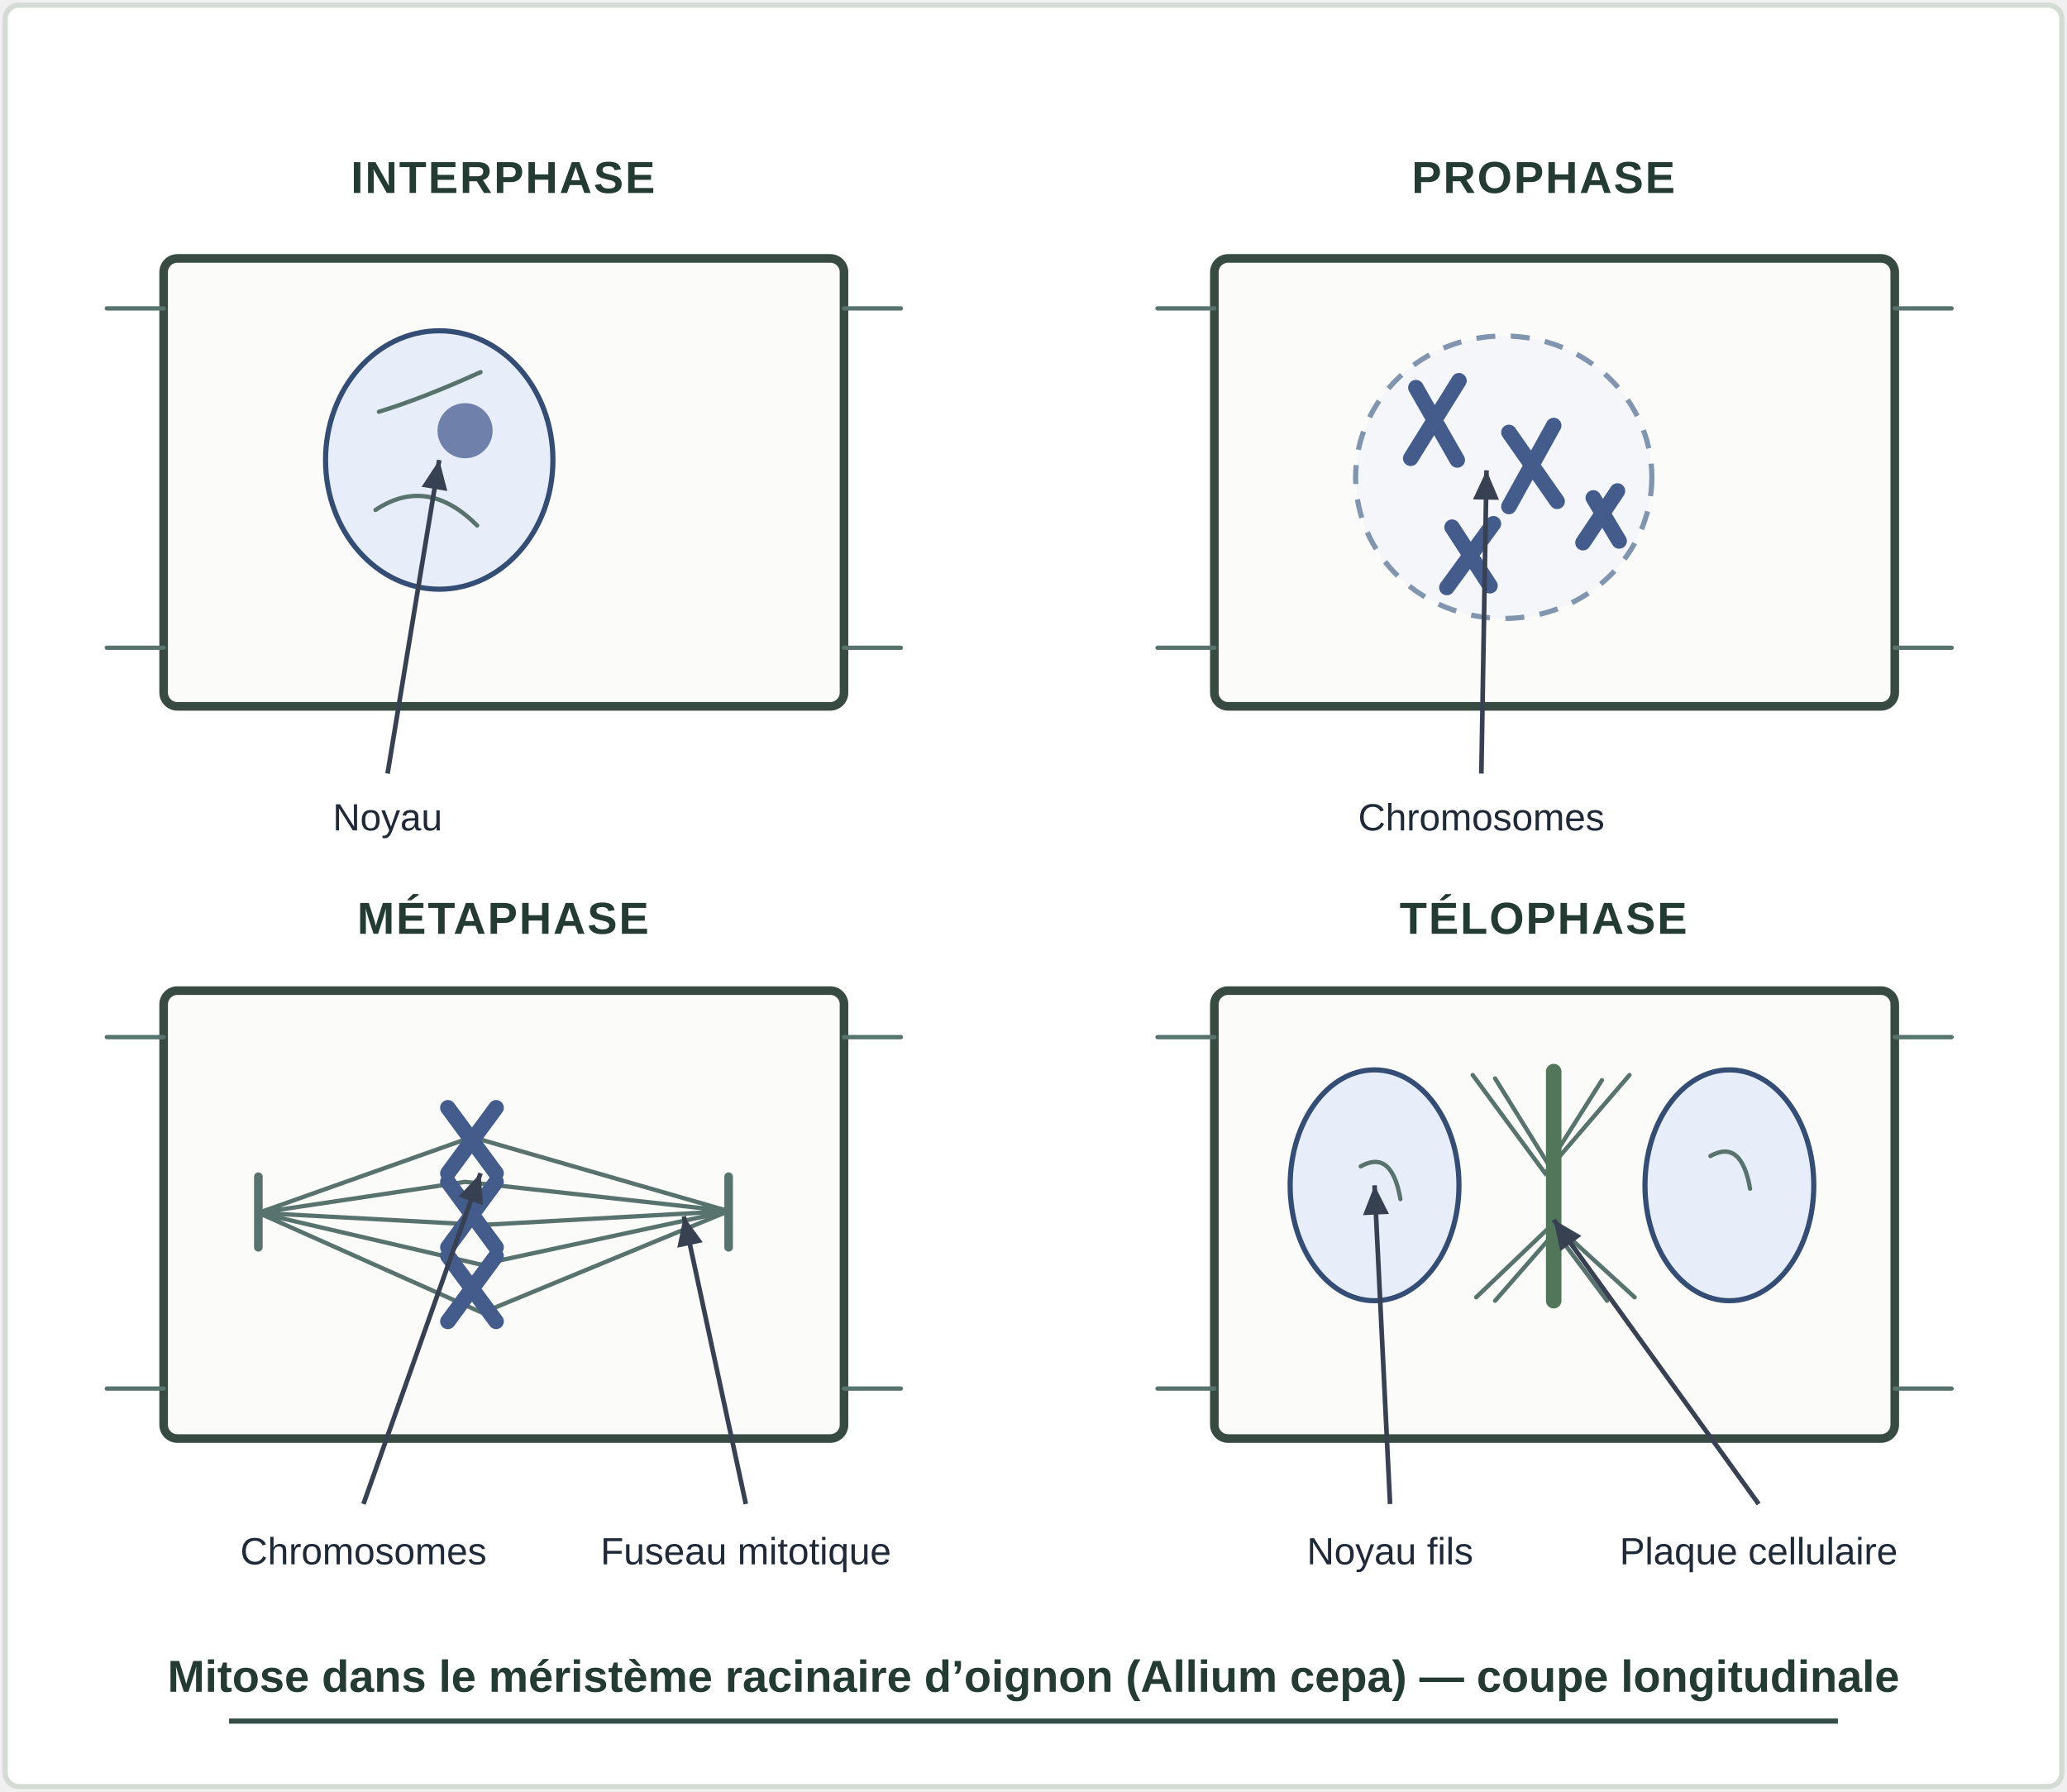
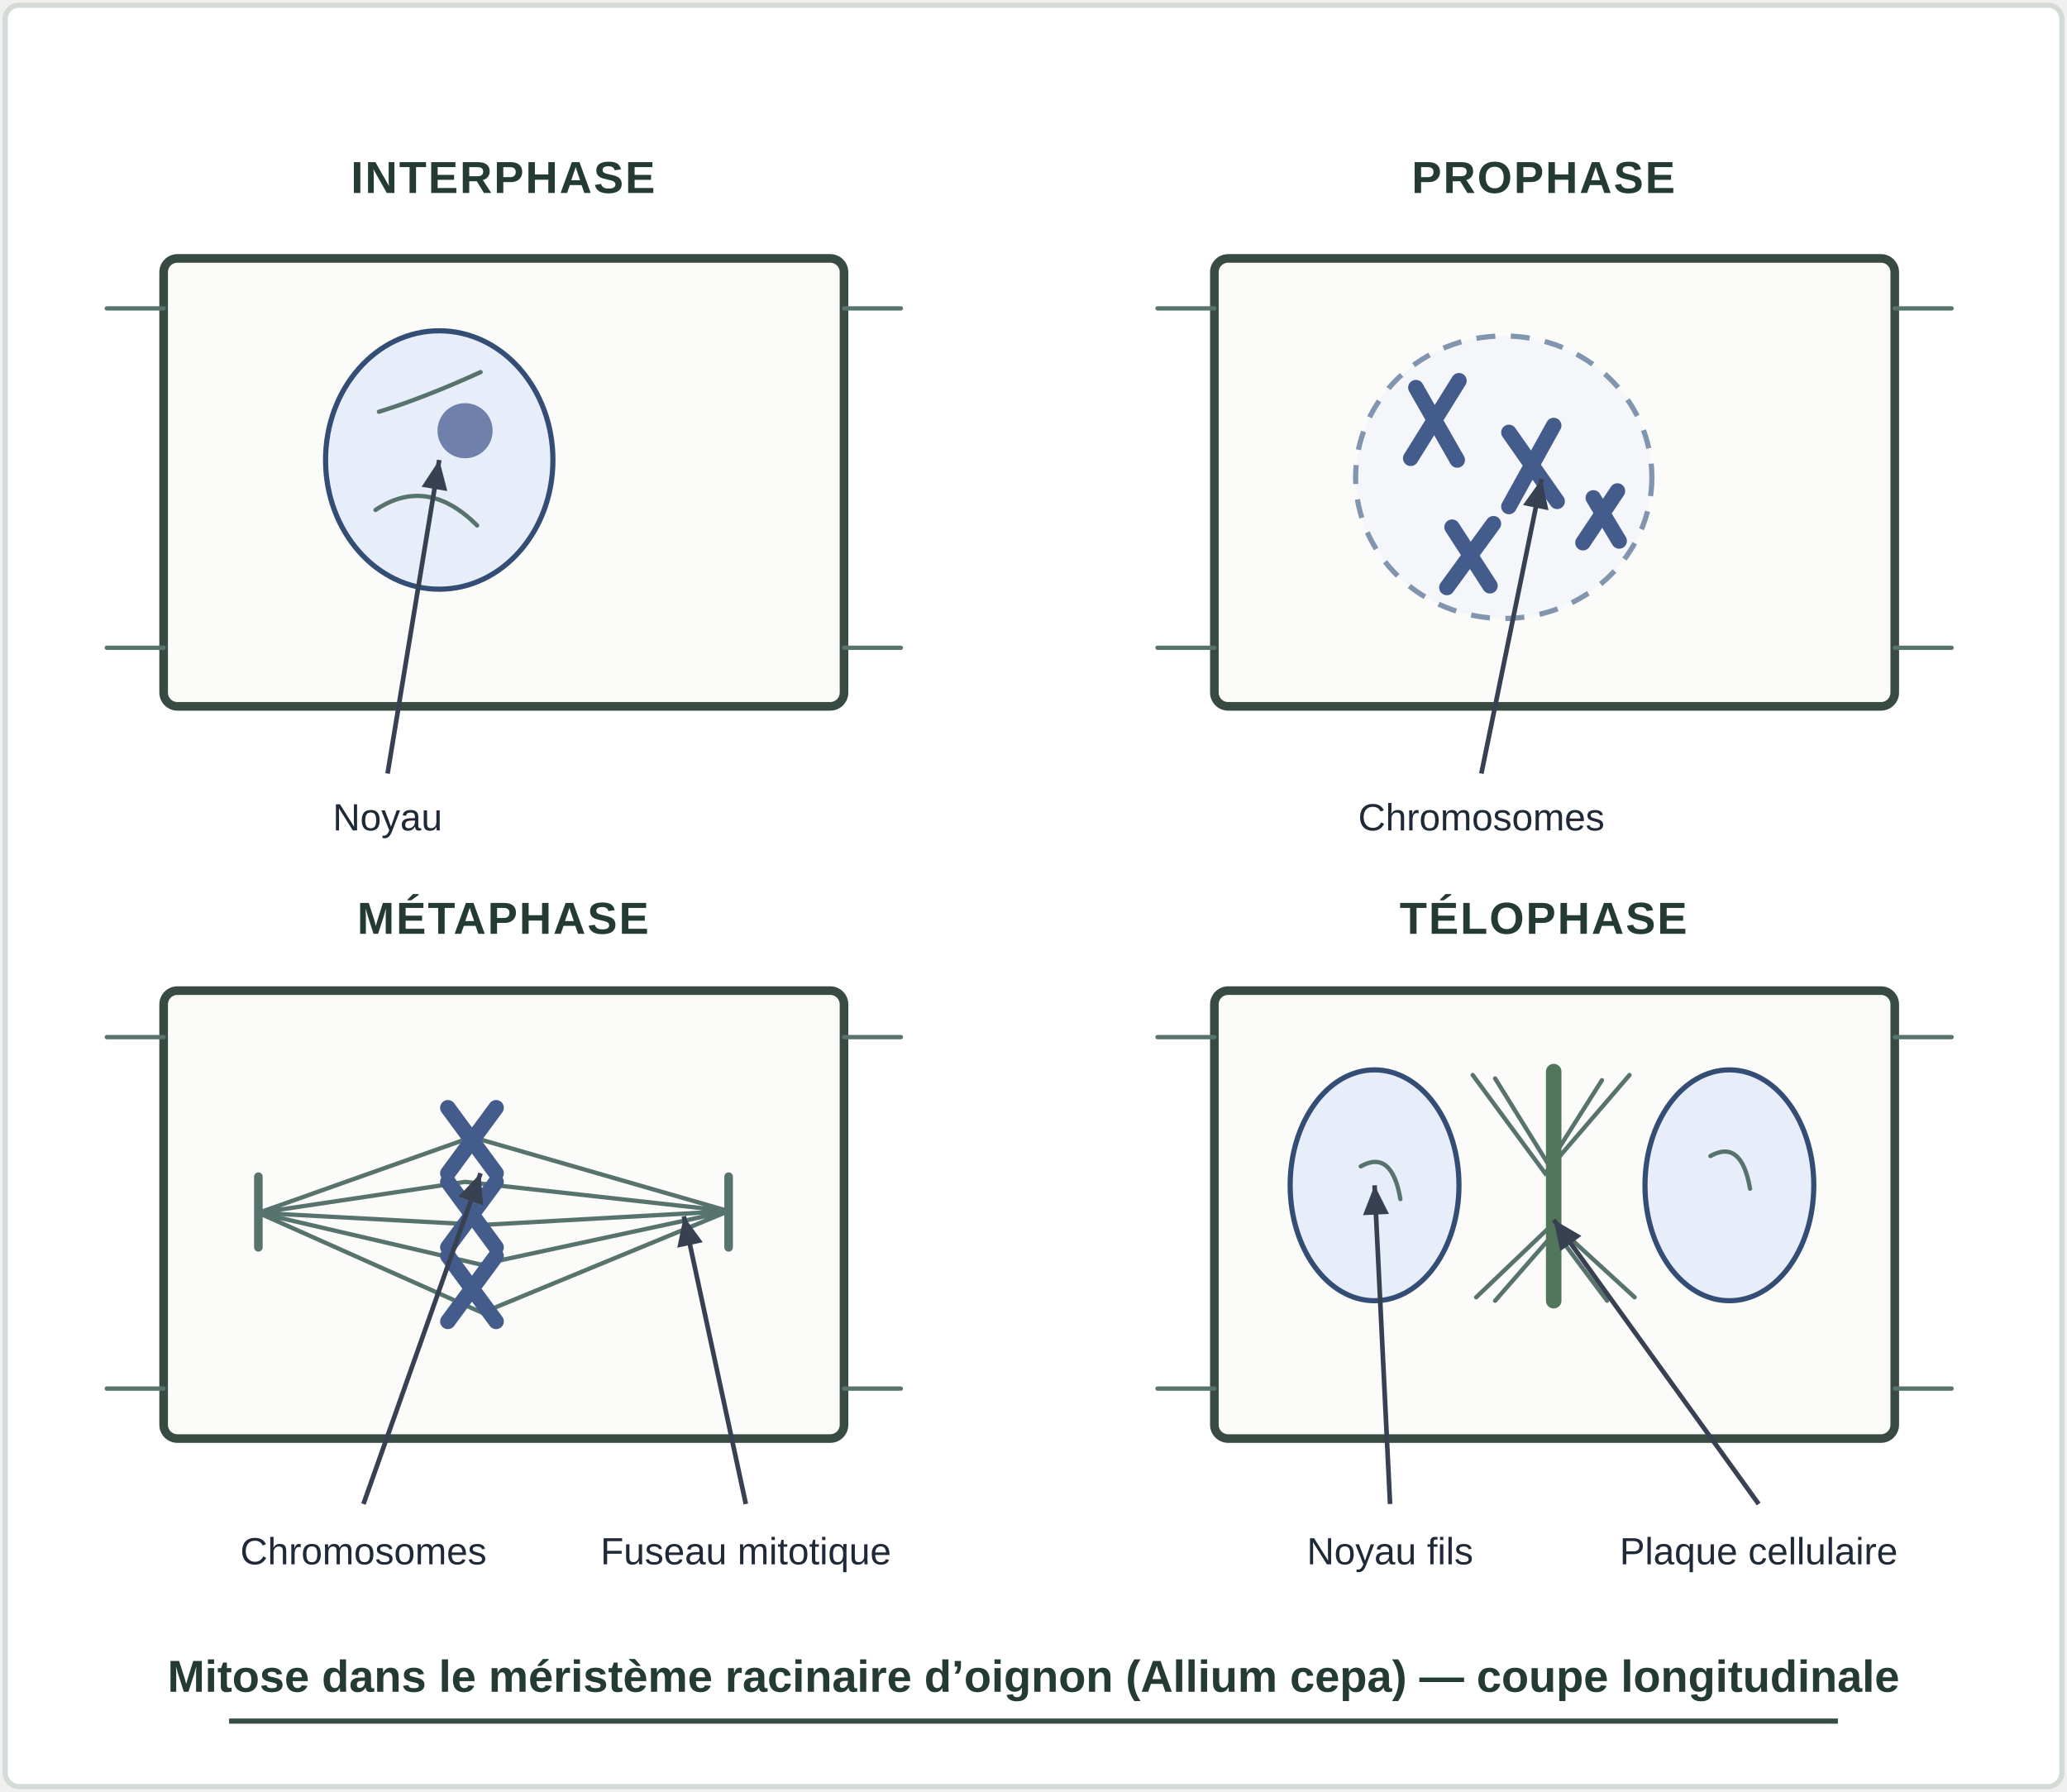
<svg xmlns="http://www.w3.org/2000/svg" width="1200" height="1040" viewBox="0 0 1200 1040" role="img" aria-label="Dessin scientifique de mitose végétale, quatre phases et légendes à traits de rappel">
  <defs>
    <marker id="arrow" viewBox="0 0 10 10" refX="9" refY="5" markerWidth="7" markerHeight="7" orient="auto-start-reverse">
      <path d="M 0 1 L 9 5 L 0 9 Z" fill="#374151" />
    </marker>
    <style>
 .wall{fill:#fbfcf9;stroke:#384b42;stroke-width:5;stroke-linejoin:round}
 .interior{fill:none;stroke:#58736d;stroke-width:2.5;stroke-linecap:round}
 .nucleus{fill:#e7eefa;stroke:#344d75;stroke-width:3}
 .chrom{fill:none;stroke:#435c8b;stroke-width:9;stroke-linecap:round}
 .plate{stroke:#51765a;stroke-width:9;stroke-linecap:round}
 .phase{font:600 26px "Arial",sans-serif;fill:#243b33;letter-spacing:1px}
 .legend{font:22px "Arial",sans-serif;fill:#1f2937}
 .pointer{fill:none;stroke:#374151;stroke-width:2.7;marker-end:url(#arrow)}
 </style>
  </defs>
  <rect x="3" y="3" width="1194" height="1034" rx="8" fill="white" stroke="#d3dbd4" stroke-width="3" />
  <text x="292" y="112" text-anchor="middle" class="phase">INTERPHASE</text>
  <text x="896" y="112" text-anchor="middle" class="phase">PROPHASE</text>
  <text x="292" y="542" text-anchor="middle" class="phase">MÉTAPHASE</text>
  <text x="896" y="542" text-anchor="middle" class="phase">TÉLOPHASE</text>
  <g class="wall">
    <rect x="95" y="150" width="395" height="260" rx="8" />
    <rect x="705" y="150" width="395" height="260" rx="8" />
    <rect x="95" y="575" width="395" height="260" rx="8" />
    <rect x="705" y="575" width="395" height="260" rx="8" />
  </g>
  <g class="interior">
    <path d="M95 179 H62 M95 376 H62 M490 179 H523 M490 376 H523 M705 179 H672 M705 376 H672 M1100 179 H1133 M1100 376 H1133" />
    <path d="M95 602 H62 M95 806 H62 M490 602 H523 M490 806 H523 M705 602 H672 M705 806 H672 M1100 602 H1133 M1100 806 H1133" />
  </g>
  <ellipse cx="255" cy="267" rx="66" ry="75" class="nucleus" />
  <circle cx="270" cy="250" r="16" fill="#6f81aa" />
  <path d="M218 296 Q248 276 277 305 M220 239 Q246 231 279 216" class="interior" />
  <ellipse cx="873" cy="277" rx="86" ry="82" fill="#f4f6fa" stroke="#8195af" stroke-width="3" stroke-dasharray="11 9" />
  <g class="chrom">
    <path d="M822 225 l24 42 m1 -46 l-28 45" />
    <path d="M876 251 l28 40 m-2 -44 l-26 47" />
    <path d="M843 306 l22 34 m2 -36 l-27 37" />
    <path d="M925 289 l15 25 m-1 -29 l-20 30" />
  </g>
  <g class="interior">
    <path d="M150 704 L274 660 L423 703 M150 704 L270 686 L423 703 M150 704 L280 711 L423 703" />
    <path d="M150 704 L279 734 L423 703 M150 704 L280 762 L423 703" />
    <path d="M150 683 V724 M423 683 V724" stroke-width="5" />
  </g>
  <g class="chrom">
    <path d="M260 643 l28 38 m0 -38 l-28 38" />
    <path d="M260 686 l28 38 m0 -38 l-28 38" />
    <path d="M260 729 l28 38 m0 -38 l-28 38" />
  </g>
  <ellipse cx="798" cy="688" rx="49" ry="67" class="nucleus" />
  <ellipse cx="1004" cy="688" rx="49" ry="67" class="nucleus" />
  <path d="M790 677 q18 -10 23 19 M993 671 q18 -10 23 19" class="interior" />
  <g class="interior">
    <path d="M855 624 L897 681 L946 624 M857 753 L902 710 L949 753" />
    <path d="M868 626 L899 676 L930 627 M868 755 L903 715 L933 755" />
  </g>
  <path class="plate" d="M902 622 V755" />
  <text class="legend" x="225" y="482" text-anchor="middle">Noyau</text>
  <text class="legend" x="860" y="482" text-anchor="middle">Chromosomes</text>
  <text class="legend" x="211" y="908" text-anchor="middle">Chromosomes</text>
  <text class="legend" x="433" y="908" text-anchor="middle">Fuseau mitotique</text>
  <text class="legend" x="807" y="908" text-anchor="middle">Noyau fils</text>
  <text class="legend" x="1021" y="908" text-anchor="middle">Plaque cellulaire</text>
  <line id="pointer-interphase-noyau" class="pointer" x1="225" y1="449" x2="255" y2="267" />
-   <line id="pointer-prophase-chromosomes" class="pointer" x1="860" y1="449" x2="863" y2="273" />
+   <line id="pointer-prophase-chromosomes" class="pointer" x1="860" y1="449" x2="895" y2="278" />
  <line id="pointer-metaphase-chromosomes" class="pointer" x1="211" y1="873" x2="279" y2="681" />
  <line id="pointer-metaphase-fuseau" class="pointer" x1="433" y1="873" x2="397" y2="706" />
  <line id="pointer-telophase-noyau" class="pointer" x1="807" y1="873" x2="798" y2="688" />
  <line id="pointer-telophase-plaque" class="pointer" x1="1021" y1="873" x2="902" y2="708" />
  <text x="600" y="982" text-anchor="middle" font-family="Arial,sans-serif" font-size="26" font-weight="600" fill="#243b33">Mitose dans le méristème racinaire d’oignon (Allium cepa) — coupe longitudinale</text>
  <path d="M133 999 H1067" stroke="#344d46" stroke-width="3" />
</svg>
